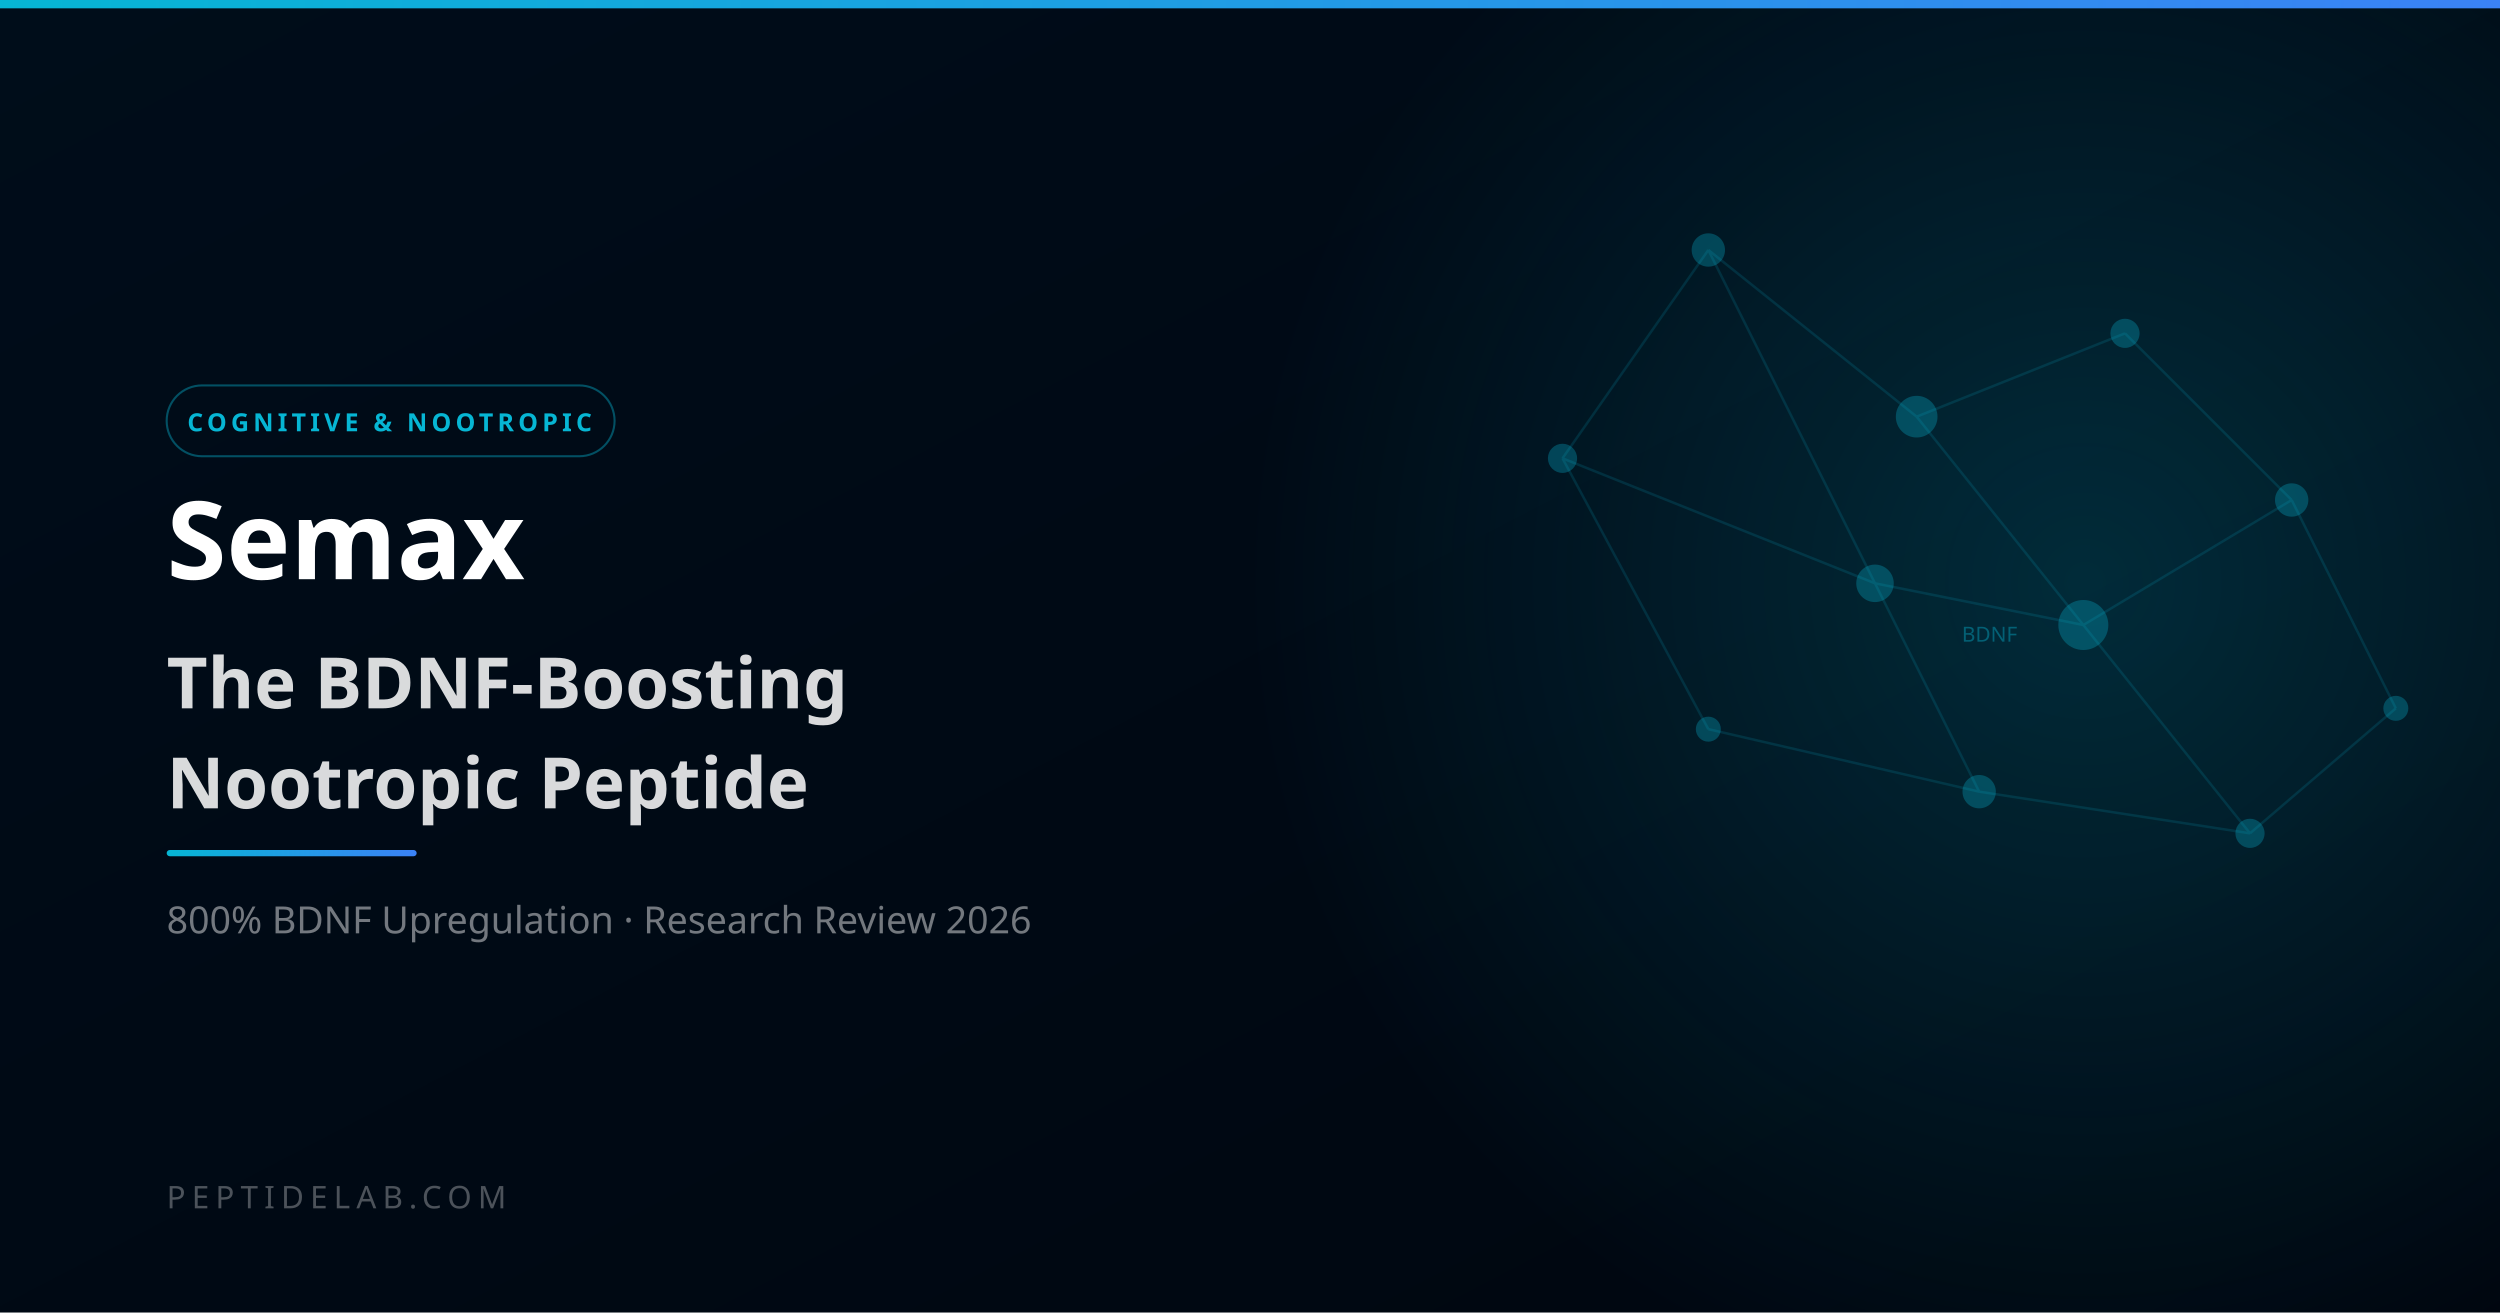
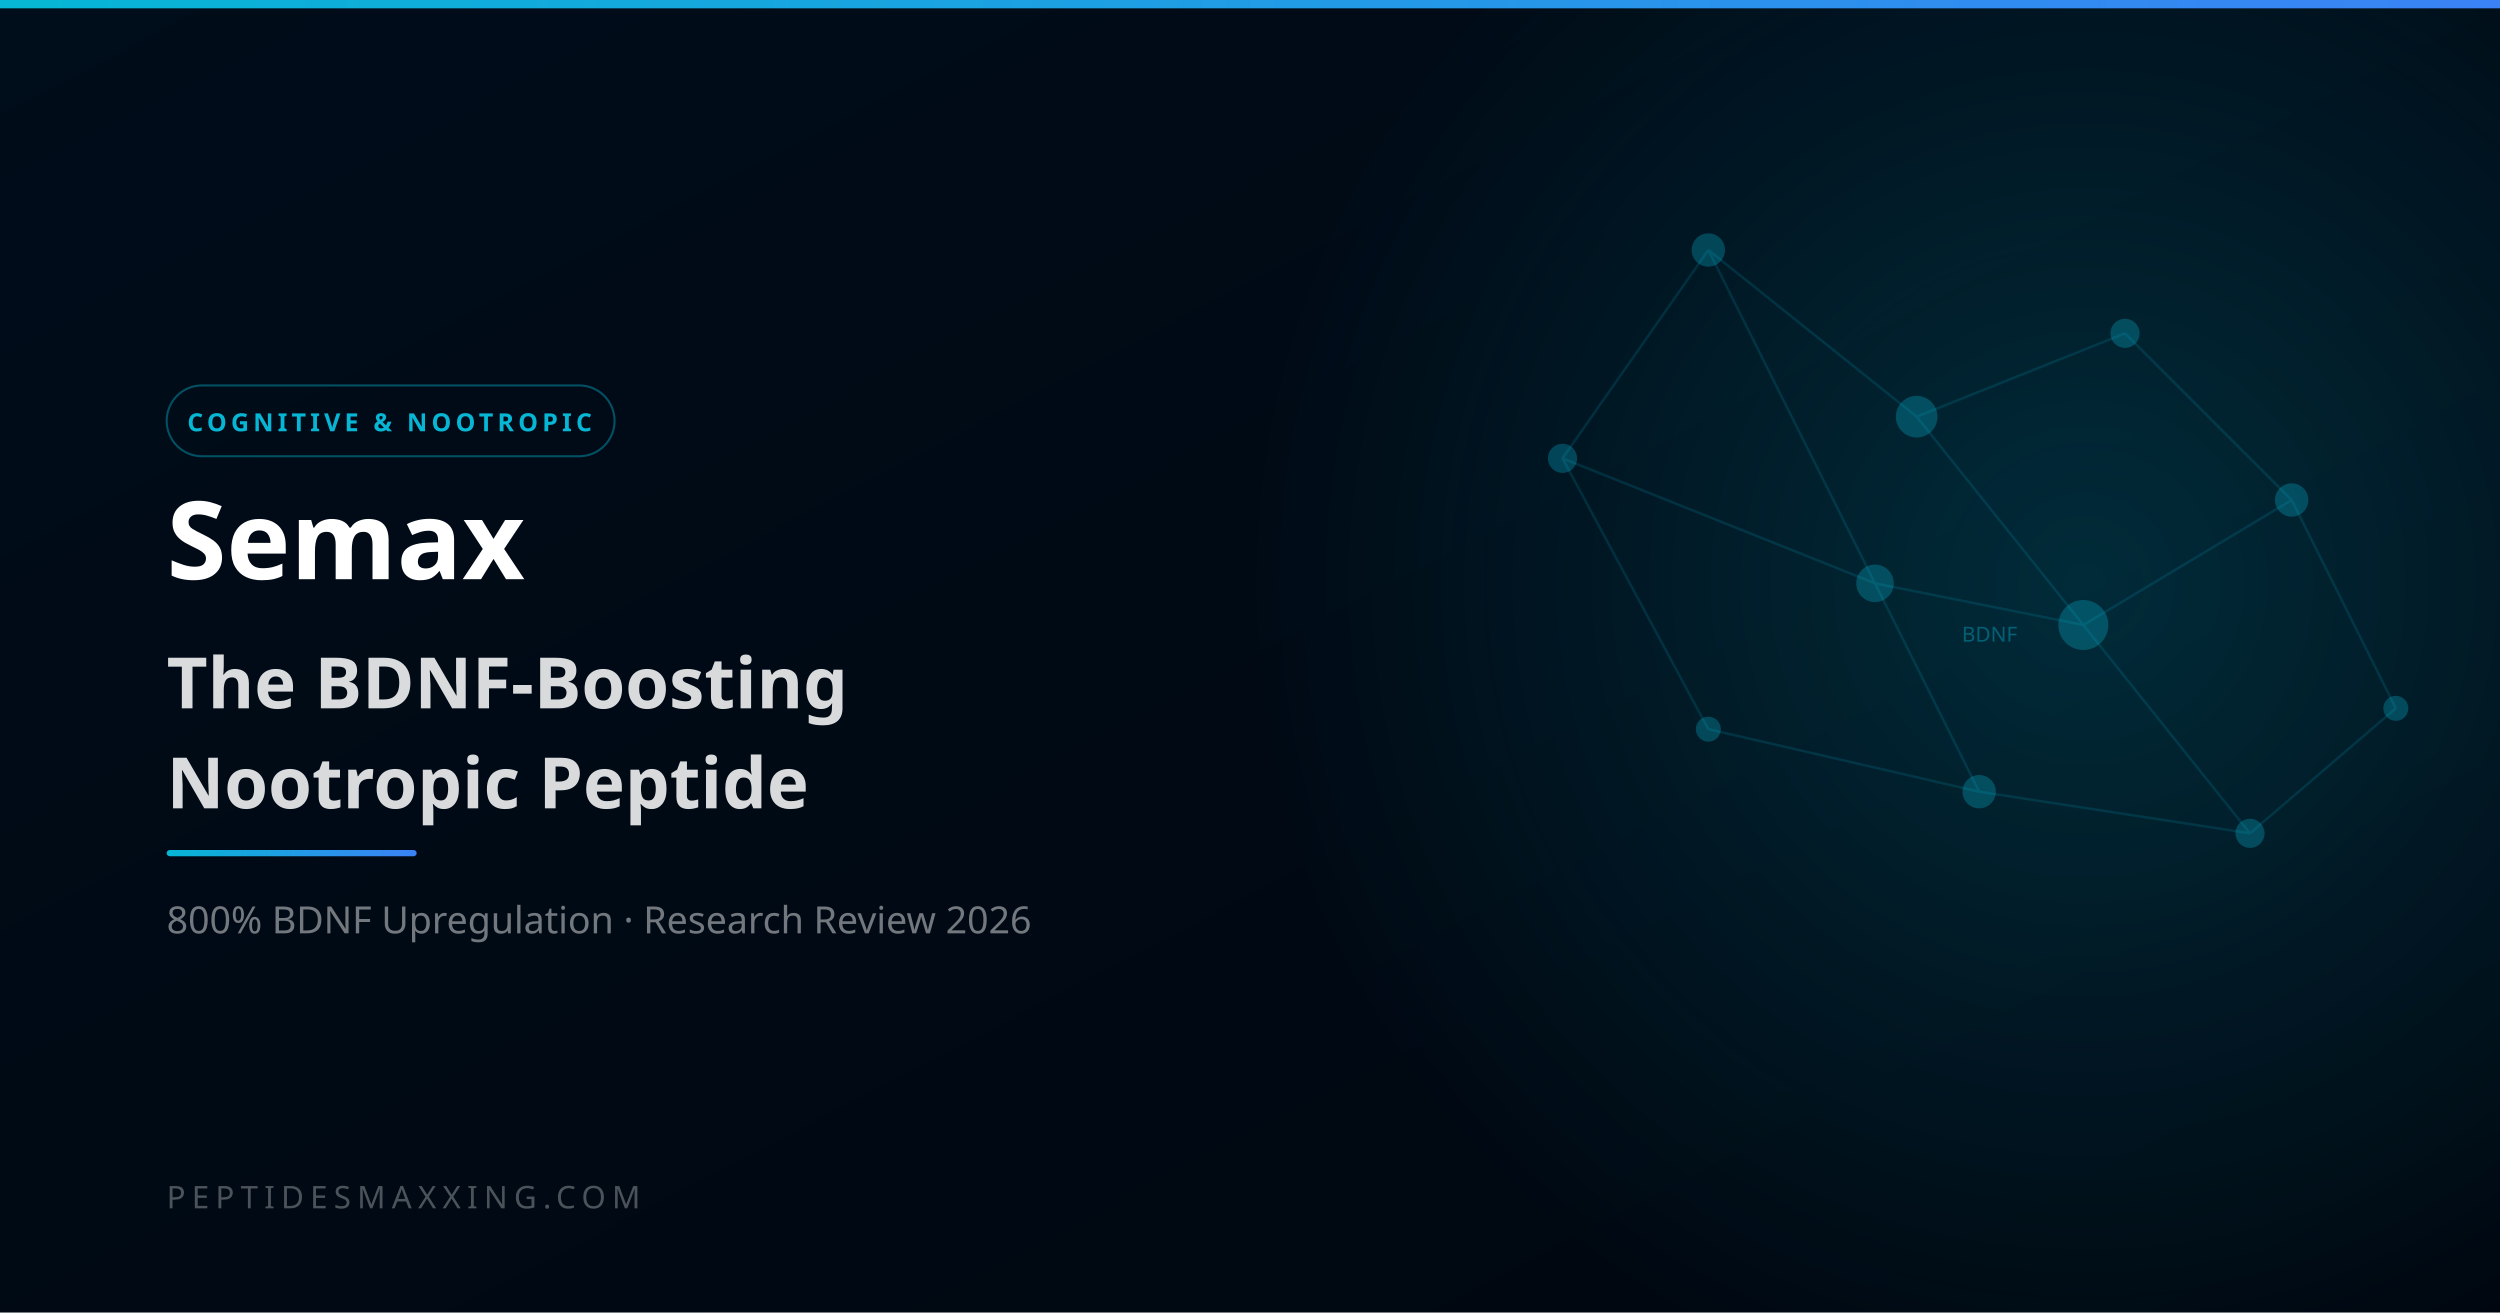
<svg xmlns="http://www.w3.org/2000/svg" width="1200" height="630" viewBox="0 0 1200 630">
  <defs>
    <linearGradient id="bg" x1="0%" y1="0%" x2="100%" y2="100%">
      <stop offset="0%" style="stop-color:#000d1a" />
      <stop offset="100%" style="stop-color:#00060f" />
    </linearGradient>
    <linearGradient id="accent" x1="0%" y1="0%" x2="100%" y2="0%">
      <stop offset="0%" style="stop-color:#06b6d4" />
      <stop offset="100%" style="stop-color:#3b82f6" />
    </linearGradient>
    <radialGradient id="orb1" cx="50%" cy="50%">
      <stop offset="0%" style="stop-color:#06b6d4;stop-opacity:0.2" />
      <stop offset="100%" style="stop-color:#06b6d4;stop-opacity:0" />
    </radialGradient>
  </defs>
  <rect width="1200" height="630" fill="url(#bg)" />
  <ellipse cx="1000" cy="280" rx="400" ry="400" fill="url(#orb1)" />
  <g opacity="0.15" stroke="#06b6d4" stroke-width="1.2" fill="none">
    <line x1="820" y1="120" x2="920" y2="200" />
    <line x1="820" y1="120" x2="900" y2="280" />
    <line x1="920" y1="200" x2="1020" y2="160" />
    <line x1="920" y1="200" x2="1000" y2="300" />
    <line x1="1020" y1="160" x2="1100" y2="240" />
    <line x1="1000" y1="300" x2="1100" y2="240" />
    <line x1="900" y1="280" x2="1000" y2="300" />
    <line x1="1000" y1="300" x2="1080" y2="400" />
    <line x1="1100" y1="240" x2="1150" y2="340" />
    <line x1="1080" y1="400" x2="1150" y2="340" />
    <line x1="900" y1="280" x2="950" y2="380" />
    <line x1="950" y1="380" x2="1080" y2="400" />
    <line x1="820" y1="120" x2="750" y2="220" />
    <line x1="750" y1="220" x2="900" y2="280" />
    <line x1="750" y1="220" x2="820" y2="350" />
    <line x1="820" y1="350" x2="950" y2="380" />
  </g>
  <g opacity="0.3" fill="#06b6d4">
    <circle cx="820" cy="120" r="8" />
    <circle cx="920" cy="200" r="10" />
    <circle cx="1020" cy="160" r="7" />
    <circle cx="900" cy="280" r="9" />
    <circle cx="1000" cy="300" r="12" />
    <circle cx="1100" cy="240" r="8" />
    <circle cx="1080" cy="400" r="7" />
    <circle cx="1150" cy="340" r="6" />
    <circle cx="950" cy="380" r="8" />
    <circle cx="750" cy="220" r="7" />
    <circle cx="820" cy="350" r="6" />
  </g>
  <text x="955" y="308" font-family="system-ui,sans-serif" font-size="10" fill="#06b6d4" opacity="0.4" text-anchor="middle">BDNF</text>
  <rect x="0" y="0" width="1200" height="4" fill="url(#accent)" />
  <rect x="80" y="185" width="215" height="34" rx="17" fill="none" stroke="#06b6d4" stroke-width="1" opacity="0.4" />
  <text x="187" y="207" font-family="system-ui,sans-serif" font-size="12" font-weight="700" fill="#06b6d4" text-anchor="middle" letter-spacing="2">COGNITIVE &amp; NOOTROPIC</text>
  <text x="80" y="278" font-family="system-ui,sans-serif" font-size="52" font-weight="800" fill="white">Semax</text>
  <text x="80" y="340" font-family="system-ui,sans-serif" font-size="34" font-weight="700" fill="rgba(255,255,255,0.85)">The BDNF-Boosting</text>
  <text x="80" y="388" font-family="system-ui,sans-serif" font-size="34" font-weight="700" fill="rgba(255,255,255,0.85)">Nootropic Peptide</text>
  <rect x="80" y="408" width="120" height="3" rx="1.5" fill="url(#accent)" />
  <text x="80" y="448" font-family="system-ui,sans-serif" font-size="18" fill="rgba(255,255,255,0.45)">800% BDNF Upregulation · Research Review 2026</text>
-   <text x="80" y="580" font-family="system-ui,sans-serif" font-size="15" fill="rgba(255,255,255,0.3)" letter-spacing="3">PEPTIDELAB.COM</text>
+   <text x="80" y="580" font-family="system-ui,sans-serif" font-size="15" fill="rgba(255,255,255,0.3)" letter-spacing="3">PEPTIDESMAXXING.COM</text>
</svg>
